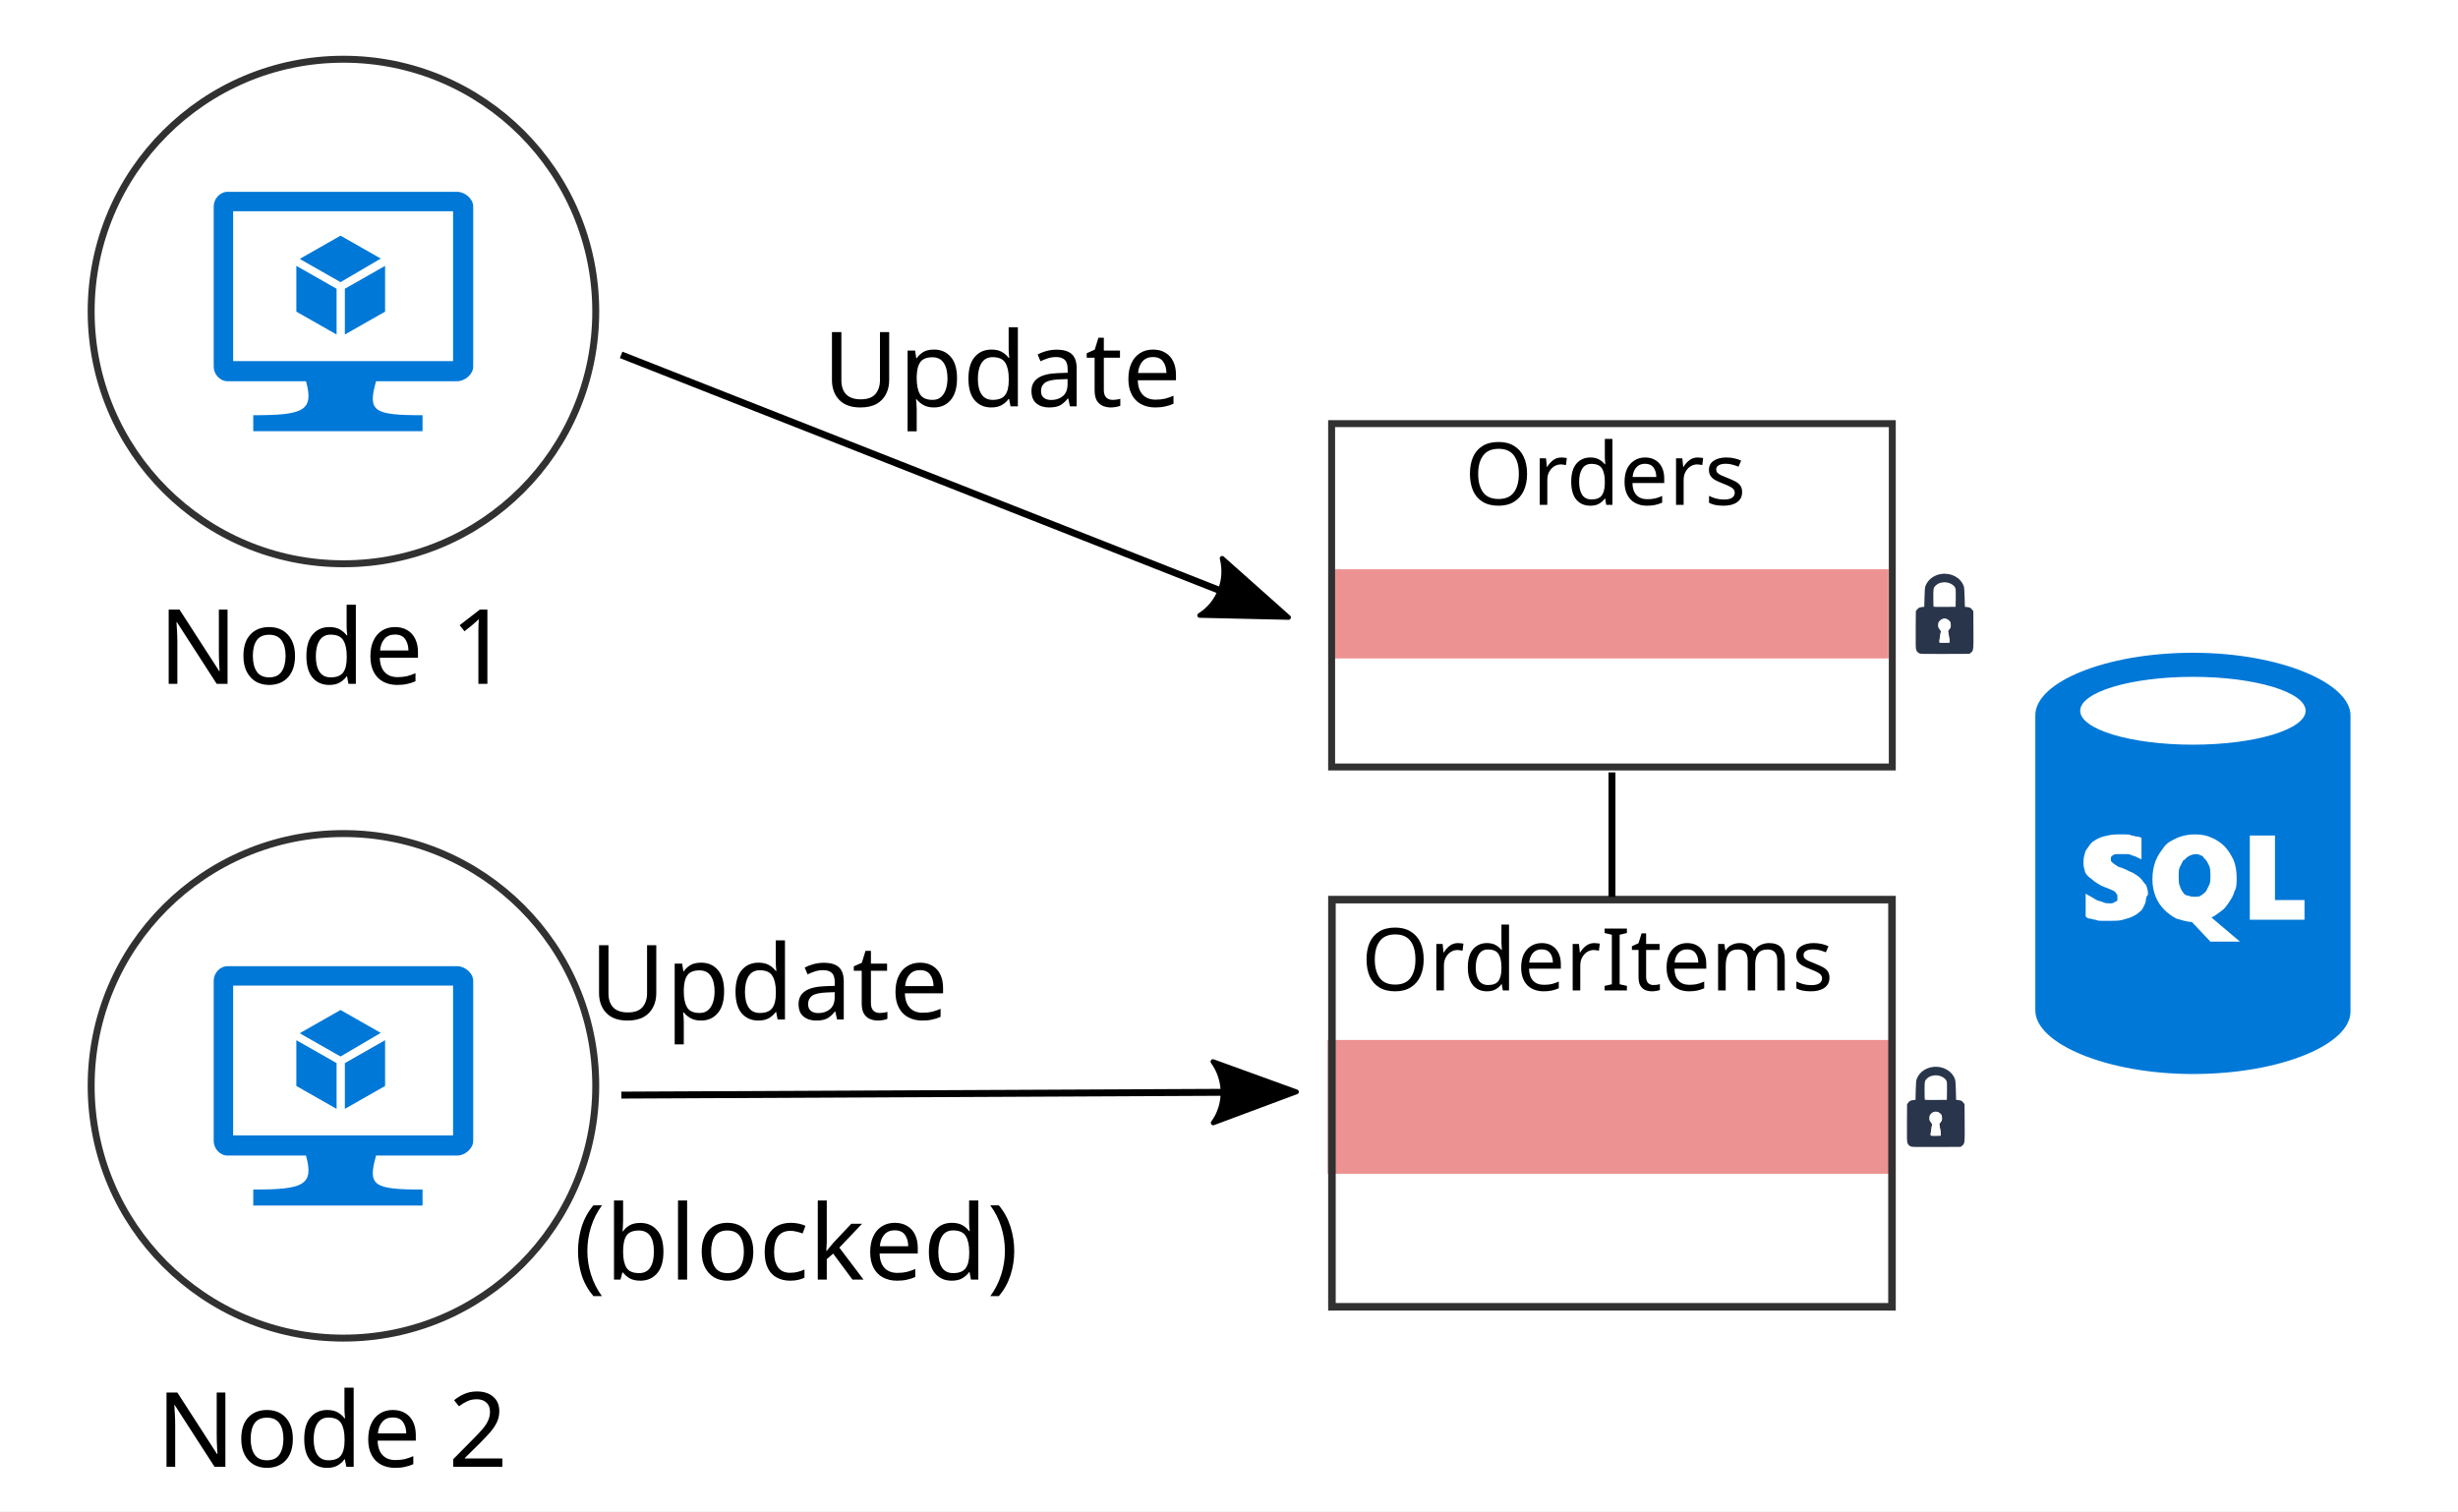
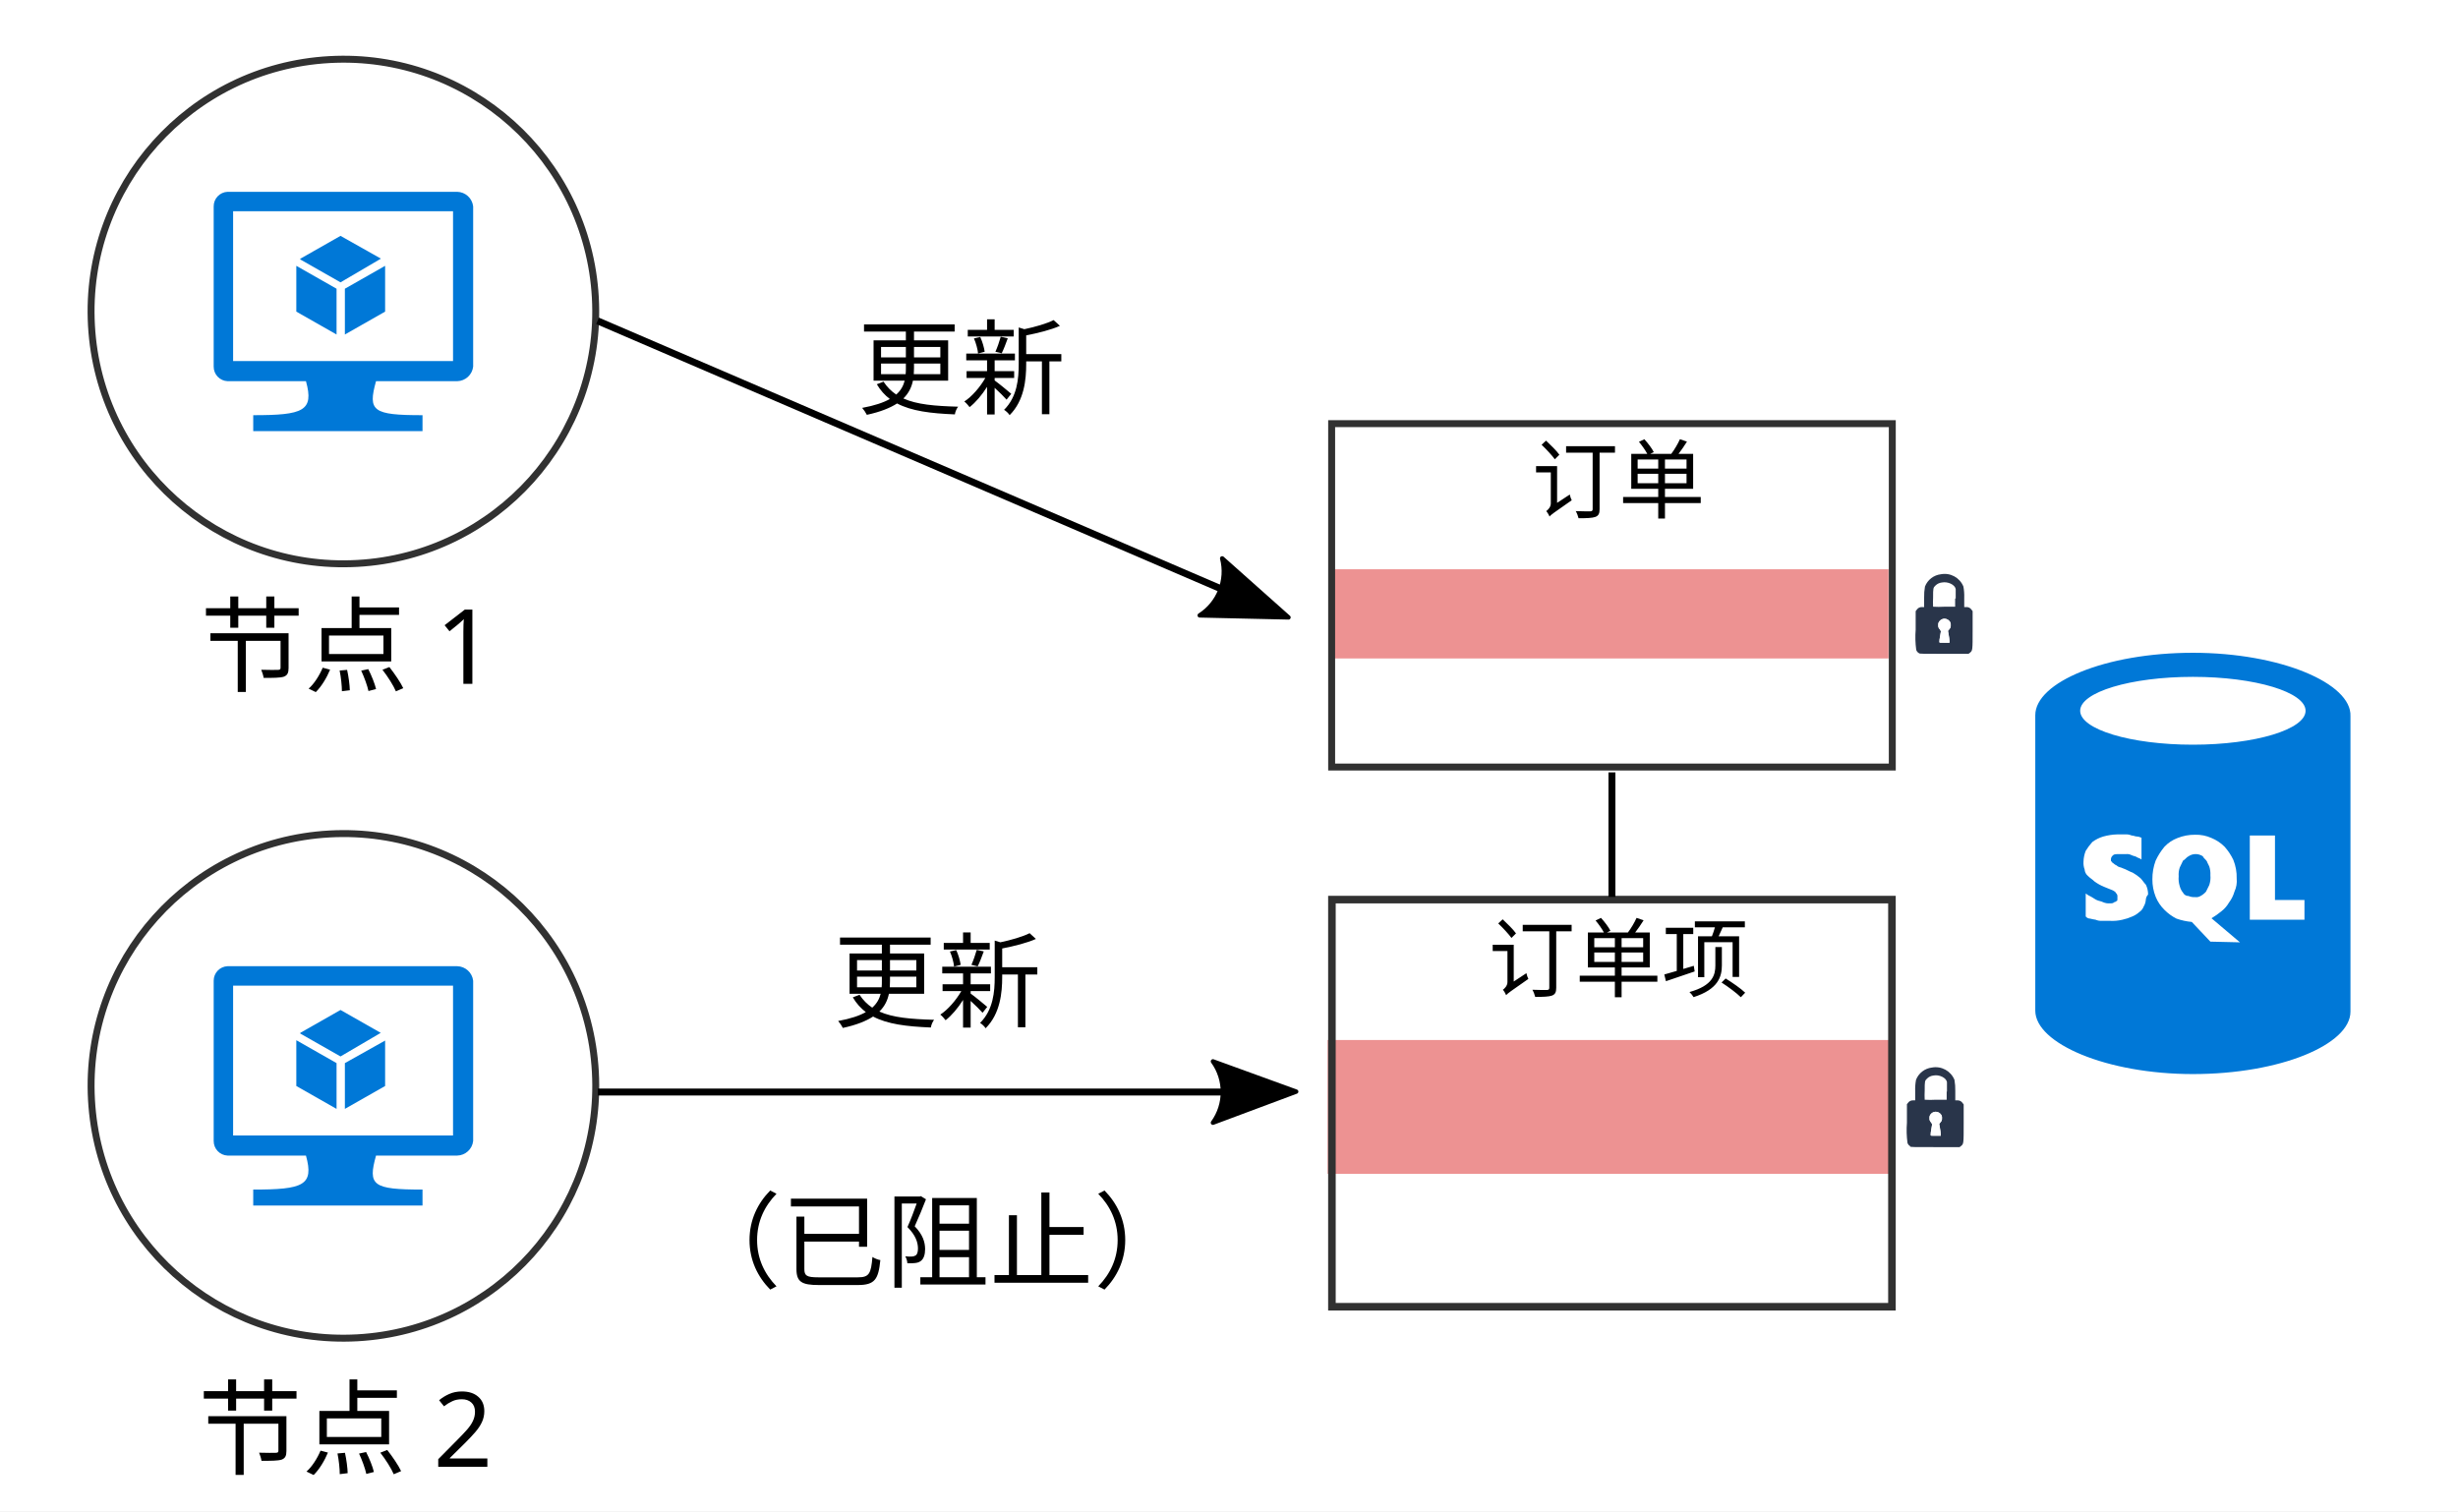
- <svg xmlns="http://www.w3.org/2000/svg" width="354.286" height="217.857" viewBox="0 0 354.286 217.857" id="svg2" version="1.1">
-   <defs id="defs4">
-     <marker style="overflow:visible" id="marker5687" refX="0" refY="0" orient="auto">
-       <path transform="matrix(-1.1,0,0,-1.1,-1.1,0)" d="M 8.719,4.034 -2.207,0.016 8.719,-4.002 c -1.745,2.372 -1.735,5.617 -6e-7,8.035 z" style="fill:#000000;fill-opacity:1;fill-rule:evenodd;stroke:#000000;stroke-width:0.625;stroke-linejoin:round;stroke-opacity:1" id="path5689" />
-     </marker>
-     <marker orient="auto" refY="0" refX="0" id="Arrow2Lend" style="overflow:visible">
-       <path id="path5424" style="fill:#000000;fill-opacity:1;fill-rule:evenodd;stroke:#000000;stroke-width:0.625;stroke-linejoin:round;stroke-opacity:1" d="M 8.719,4.034 -2.207,0.016 8.719,-4.002 c -1.745,2.372 -1.735,5.617 -6e-7,8.035 z" transform="matrix(-1.1,0,0,-1.1,-1.1,0)" />
-     </marker>
+ <svg xmlns="http://www.w3.org/2000/svg" viewBox="0 0 354.29 217.86">
+   <defs>
+     <style>.cls-1{fill:#fff;}.cls-2{fill:#0078d7;}.cls-3{fill:#ed9292;}.cls-14,.cls-4,.cls-6,.cls-8,.cls-9{fill:none;}.cls-5{fill:#29354a;}.cls-6,.cls-8{stroke:#313131;}.cls-14,.cls-7,.cls-9{stroke:#000;}.cls-7{stroke-linejoin:round;stroke-width:0.63px;}.cls-8{stroke-width:1.09px;}.cls-10,.cls-11,.cls-12{isolation:isolate;}.cls-11{font-size:15px;}.cls-11,.cls-12{font-family:MicrosoftYaHeiUI, Microsoft YaHei UI;}.cls-12{font-size:12.5px;}.cls-13{font-family:SegoeUI, Segoe UI;}.cls-14{stroke-miterlimit:10;}</style>
  </defs>
-   <g id="layer1" transform="translate(-41.85462,-629.4092)" style="display:inline">
-     <g transform="matrix(1.57723,0,0,1.57723,126.271,652.1066)" id="Layer_1-6">
-       <g id="Azure" />
-       <g id="BizTalk_Services" transform="translate(37.3575,-2500.2)" />
-       <g id="Key_Vault" />
-       <g id="Mobile_Engagement" />
-       <g id="Office_subscription">
-         <g id="Office_subscription_1_" />
-       </g>
+   <g id="Shapes">
+     <g id="layer1">
+       <rect id="rect8170" class="cls-1" width="354.29" height="217.86" />
    </g>
-     <g transform="matrix(1.57723,0,0,1.57723,126.271,652.1066)" id="Layer_57" />
-     <rect style="fill:#ffffff;fill-opacity:1;stroke:none;stroke-width:0.3;stroke-miterlimit:4;stroke-dasharray:none;stroke-opacity:1" id="rect8170" width="354.286" height="217.857" x="41.855" y="629.409" />
-   </g>
-   <g id="layer2" transform="translate(-41.85462,-57.04709)" style="display:inline">
-     <g transform="translate(-25.70657,19.31386)" id="Layer_1" />
-     <g id="g5197" transform="translate(-27.72688,131.4408)" />
-     <g id="g8060" transform="translate(5.4954,-7.323553)">
-       <g id="paths" transform="matrix(1.57723,0,0,1.57723,230.9889,98.69099)">
-         <g id="Access_control" />
-         <g id="Azure_active_directory" />
-         <g id="API_Management" />
-         <g id="Azure_automation" />
-         <g id="Azure_SQL_database" />
-         <g id="Azure_subscription" />
-         <g id="Backup_service" />
-         <g id="Bitbucket_code_source" />
-         <g id="Azure_cache" />
-         <g id="Content_delivery_network__x28_CDN_x29_" />
-         <g id="Cloud_service" />
-         <g id="CodePlex" />
-         <g id="Dropbox_code_source" />
-         <g id="Express_route" />
-         <g id="Git_repository" />
-         <g id="GitHub_code" />
-         <g id="HD_Insight" />
-         <g id="Health_monitoring" />
-         <g id="Healthy" />
-         <g id="BizTalk_hybrid_connection" />
-         <g id="Hybrid_connection_manager_for_BizTalk_hybrid_connection" />
-         <g id="Hyper-V_recovery_manager" />
-         <g id="Machine_learning" />
-         <g id="Media_services" />
-         <g id="Microsoft_account" />
-         <g id="Mobile_services" />
-         <g id="Multi-factor_authentication" />
-         <g id="MySQL_database" />
-         <g id="Notification_hub" />
-         <g id="Notification_topic" />
-         <g id="Cloud_Office_365" />
-         <g id="Office_365" />
-         <g id="OS_image" />
-         <g id="Remote_app" />
-         <g id="Task_scheduler" />
-         <g id="Azure_SDK" />
-         <g id="Service_bus" />
-         <g id="Service_bus_queue" />
-         <g id="Service_bus_relay" />
-         <g id="Service_bus_topic" />
-         <g id="Service_endpoint" />
-         <g id="Custom_create" />
-         <g id="SQL_data_sync" />
-         <g id="g55">
-           <path id="path57" d="m 78.3,57 c -0.1,-0.2 -0.3,-0.3 -0.4,-0.5 -0.2,-0.1 -0.4,-0.2 -0.6,-0.2 -0.3,0 -0.5,0.1 -0.7,0.2 -0.2,0.1 -0.3,0.3 -0.5,0.4 -0.1,0.2 -0.2,0.4 -0.3,0.6 -0.1,0.2 -0.1,0.5 -0.1,0.8 0,0.4 0,0.7 0.1,0.9 0.1,0.3 0.2,0.5 0.3,0.6 0.1,0.2 0.3,0.3 0.5,0.3 0.2,0.1 0.4,0.1 0.6,0.1 0.2,0 0.4,0 0.5,-0.1 0.2,-0.1 0.3,-0.2 0.5,-0.4 0.1,-0.2 0.2,-0.4 0.3,-0.6 0.1,-0.2 0.1,-0.5 0.1,-0.9 0,-0.3 0,-0.5 -0.1,-0.8 0,0 -0.1,-0.2 -0.2,-0.4 z" style="fill:#0078d7" />
-           <path id="path59" d="m 77,37.9 c -8,0 -14.4,2.7 -14.4,5.7 l 0,27 c 0,3 6.5,5.8 14.4,5.8 8,0 14.4,-2.7 14.4,-5.7 l 0,-27 C 91.5,40.7 85,37.9 77,37.9 Z m -4.3,22.6 c 0,0.2 -0.1,0.4 -0.2,0.6 -0.1,0.2 -0.2,0.4 -0.4,0.5 -0.2,0.2 -0.4,0.3 -0.6,0.4 -0.2,0.1 -0.5,0.2 -0.9,0.3 -0.3,0.1 -0.7,0.1 -1.2,0.1 -0.2,0 -0.5,0 -0.7,0 -0.2,0 -0.4,0 -0.6,-0.1 -0.2,0 -0.4,-0.1 -0.5,-0.1 -0.2,0 -0.3,-0.1 -0.4,-0.2 l 0,-2.1 c 0.1,0.1 0.3,0.2 0.5,0.3 0.2,0.1 0.3,0.2 0.5,0.3 0.2,0.1 0.4,0.1 0.6,0.2 0.2,0.1 0.4,0.1 0.6,0.1 0.2,0 0.3,0 0.4,-0.1 0.1,0 0.2,-0.1 0.2,-0.1 0.1,0 0.1,-0.1 0.1,-0.2 0,-0.1 0,-0.1 0,-0.2 0,-0.1 0,-0.2 -0.1,-0.3 C 69.9,59.8 69.9,59.7 69.8,59.7 69.7,59.6 69.6,59.6 69.4,59.5 69.2,59.4 69.1,59.4 68.9,59.3 68.6,59.2 68.3,59 68,58.8 67.8,58.6 67.6,58.5 67.4,58.3 67.2,58.1 67.1,57.9 67.1,57.7 67,57.5 67,57.2 67,57 c 0,-0.4 0.1,-0.7 0.2,-1 0.2,-0.3 0.4,-0.6 0.6,-0.8 0.3,-0.2 0.6,-0.4 1,-0.5 0.4,-0.1 0.8,-0.2 1.3,-0.2 0.3,0 0.5,0 0.7,0 0.2,0 0.4,0 0.6,0.1 0.2,0 0.3,0.1 0.5,0.1 0.2,0 0.3,0.1 0.4,0.1 l 0,2 c -0.1,-0.1 -0.2,-0.1 -0.4,-0.2 -0.1,-0.1 -0.3,-0.1 -0.5,-0.2 -0.2,-0.1 -0.3,-0.1 -0.5,-0.1 -0.2,0 -0.4,0 -0.6,0 -0.3,0 -0.5,0 -0.6,0.1 -0.2,0.1 -0.2,0.2 -0.2,0.4 0,0.1 0,0.2 0.1,0.2 0,0.1 0.1,0.1 0.2,0.2 0.1,0.1 0.2,0.1 0.3,0.2 0.1,0.1 0.3,0.1 0.5,0.2 0.3,0.1 0.6,0.3 0.9,0.4 0.3,0.2 0.5,0.3 0.7,0.5 0.2,0.2 0.3,0.4 0.5,0.6 0.1,0.2 0.2,0.5 0.2,0.9 -0.1,0.1 -0.2,0.3 -0.2,0.5 z m 5.9,3.8 -1.7,-1.8 c -0.5,0 -1,-0.2 -1.4,-0.3 -0.4,-0.2 -0.8,-0.5 -1.1,-0.8 -0.3,-0.3 -0.6,-0.7 -0.8,-1.2 -0.2,-0.5 -0.3,-1 -0.3,-1.6 0,-0.6 0.1,-1.2 0.3,-1.7 0.2,-0.5 0.5,-0.9 0.8,-1.3 0.3,-0.4 0.8,-0.6 1.2,-0.8 0.5,-0.2 1,-0.3 1.6,-0.3 0.6,0 1.1,0.1 1.5,0.3 0.5,0.2 0.9,0.5 1.2,0.8 0.3,0.3 0.6,0.8 0.8,1.2 0.2,0.5 0.3,1 0.3,1.7 0,0.4 0,0.9 -0.2,1.2 -0.1,0.4 -0.3,0.7 -0.5,1 -0.2,0.3 -0.4,0.6 -0.7,0.8 -0.3,0.2 -0.5,0.4 -0.9,0.6 l 2.6,2.2 -2.7,0 z m 8.6,-2 -5,0 0,-7.7 2.3,0 0,5.9 2.7,0 0,1.8 z M 77,46.3 c -5.7,0 -10.3,-1.4 -10.3,-3.1 0,-1.7 4.6,-3.1 10.3,-3.1 5.7,0 10.3,1.4 10.3,3.1 0,1.7 -4.6,3.1 -10.3,3.1 z" style="fill:#0078d7" />
-         </g>
-       </g>
-       <rect transform="translate(-9.9743616e-8,3.5571528e-6)" y="146.429" x="227.962" height="12.857" width="80.61" id="rect6243" style="fill:#ed9292;fill-opacity:1;stroke:none;stroke-opacity:1" />
-       <rect style="fill:#ed9292;fill-opacity:1;stroke:none;stroke-opacity:1" id="rect6245" width="81.339" height="19.286" x="227.714" y="786.648" transform="translate(-9.9743616e-8,-572.3622)" />
-       <g style="fill:none" id="g7468">
-         <path id="path7472" d="m 309.871,154.226 0,-12.873 12.873,0 12.873,0 0,12.873 0,12.873 -12.873,0 -12.873,0 0,-12.873 z" style="fill:none" />
-         <path id="path7470" d="m 314.827,166.898 c -0.587,-0.308 -0.809,-0.553 -1.03,-1.134 -0.175,-0.46 -0.197,-1.323 -0.166,-6.463 l 0.037,-5.932 0.359,-0.471 c 0.458,-0.6 0.754,-0.754 1.633,-0.848 l 0.711,-0.076 0.077,-3.025 c 0.056,-2.208 0.129,-3.17 0.271,-3.561 0.757,-2.093 2.686,-3.582 5.095,-3.933 3.201,-0.467 6.225,1.183 7.21,3.933 0.138,0.387 0.214,1.377 0.271,3.561 l 0.079,3.025 0.711,0.076 c 0.879,0.095 1.175,0.248 1.633,0.848 l 0.359,0.471 0.037,5.932 c 0.042,6.655 0.035,6.712 -0.843,7.382 l -0.461,0.352 -7.798,0.033 c -6.891,0.029 -7.843,0.009 -8.184,-0.17 z m 9.65,-3.983 c -0.003,-0.283 -0.114,-1.128 -0.248,-1.878 l -0.243,-1.363 0.441,-0.549 c 0.389,-0.484 0.441,-0.637 0.441,-1.298 0,-0.559 -0.069,-0.842 -0.269,-1.113 -0.937,-1.264 -2.516,-1.264 -3.452,0 -0.201,0.271 -0.269,0.554 -0.269,1.113 0,0.653 0.054,0.817 0.418,1.27 0.23,0.286 0.418,0.616 0.418,0.732 0,0.116 -0.125,0.895 -0.278,1.729 -0.153,0.834 -0.241,1.613 -0.196,1.731 0.071,0.186 0.288,0.209 1.661,0.177 l 1.579,-0.036 -0.005,-0.515 z m 1.974,-13.581 c 0.021,-1.451 0.003,-2.828 -0.038,-3.06 -0.251,-1.385 -2.481,-2.46 -4.342,-2.093 -0.963,0.189 -1.436,0.414 -2.008,0.952 -0.774,0.728 -0.794,0.826 -0.794,3.916 0,1.549 0.04,2.857 0.088,2.905 0.048,0.048 1.656,0.072 3.572,0.054 l 3.484,-0.034 0.038,-2.639 z" style="fill:none" />
-       </g>
-       <g transform="translate(-7.213203,-0.01663144)" id="g7515">
-         <g id="g7474" transform="matrix(0.4500349,0,0,0.4500349,177.3055,82.50178)" style="fill:#29354a;fill-opacity:1;stroke:none;stroke-width:0.3;stroke-miterlimit:4;stroke-dasharray:none;stroke-opacity:1">
-           <path id="path7476" style="fill:#29354a;fill-opacity:1;stroke:none;stroke-width:0.3;stroke-miterlimit:4;stroke-dasharray:none;stroke-opacity:1" d="m 317.595,169.041 c -0.587,-0.308 -0.809,-0.553 -1.03,-1.134 -0.175,-0.46 -0.197,-1.323 -0.166,-6.463 l 0.037,-5.932 0.359,-0.471 c 0.458,-0.6 0.754,-0.754 1.633,-0.848 l 0.711,-0.076 0.077,-3.025 c 0.056,-2.208 0.129,-3.17 0.271,-3.561 0.757,-2.093 2.686,-3.582 5.095,-3.933 3.201,-0.467 6.225,1.183 7.21,3.933 0.138,0.387 0.214,1.377 0.271,3.561 l 0.079,3.025 0.711,0.076 c 0.879,0.095 1.175,0.248 1.633,0.848 l 0.359,0.471 0.037,5.932 c 0.042,6.655 0.035,6.712 -0.843,7.382 l -0.461,0.352 -7.798,0.033 c -6.891,0.029 -7.843,0.009 -8.184,-0.17 z m 9.65,-3.983 c -0.003,-0.283 -0.114,-1.128 -0.248,-1.878 l -0.243,-1.363 0.441,-0.549 c 0.389,-0.484 0.441,-0.637 0.441,-1.298 0,-0.559 -0.069,-0.842 -0.269,-1.113 -0.937,-1.264 -2.516,-1.264 -3.452,0 -0.201,0.271 -0.269,0.554 -0.269,1.113 0,0.653 0.054,0.817 0.418,1.27 0.23,0.286 0.418,0.616 0.418,0.732 0,0.116 -0.125,0.895 -0.278,1.729 -0.153,0.834 -0.241,1.613 -0.196,1.731 0.071,0.186 0.288,0.209 1.661,0.177 l 1.579,-0.036 -0.005,-0.515 z m 1.974,-13.581 c 0.021,-1.451 0.003,-2.828 -0.038,-3.06 -0.251,-1.385 -2.481,-2.46 -4.342,-2.093 -0.963,0.189 -1.436,0.414 -2.008,0.952 -0.774,0.728 -0.794,0.826 -0.794,3.916 0,1.549 0.04,2.857 0.088,2.905 0.048,0.048 1.656,0.072 3.572,0.054 l 3.484,-0.034 0.038,-2.639 z" />
-         </g>
-         <path style="fill:#ffffff;fill-opacity:1;stroke:none;stroke-width:0.3;stroke-miterlimit:4;stroke-dasharray:none;stroke-opacity:1" d="m 323.84,153.572 c -0.283,0 -0.567,0.141 -0.777,0.426 -0.09,0.122 -0.121,0.25 -0.121,0.502 0,0.294 0.024,0.366 0.188,0.57 0.104,0.129 0.189,0.278 0.189,0.33 0,0.052 -0.056,0.402 -0.125,0.777 -0.069,0.376 -0.108,0.726 -0.088,0.779 0.032,0.084 0.13,0.094 0.748,0.08 l 0.709,-0.016 -0.002,-0.232 c -9.9e-4,-0.127 -0.051,-0.508 -0.111,-0.846 l -0.109,-0.613 0.199,-0.246 c 0.175,-0.218 0.197,-0.286 0.197,-0.584 0,-0.252 -0.031,-0.38 -0.121,-0.502 -0.211,-0.284 -0.492,-0.426 -0.775,-0.426 z" id="path7476-2" />
-       </g>
-       <g id="g7520" transform="translate(-8.475894,71.05481)">
-         <g style="fill:#29354a;fill-opacity:1;stroke:none;stroke-width:0.3;stroke-miterlimit:4;stroke-dasharray:none;stroke-opacity:1" transform="matrix(0.4500349,0,0,0.4500349,177.3055,82.50178)" id="g7522">
-           <path d="m 317.595,169.041 c -0.587,-0.308 -0.809,-0.553 -1.03,-1.134 -0.175,-0.46 -0.197,-1.323 -0.166,-6.463 l 0.037,-5.932 0.359,-0.471 c 0.458,-0.6 0.754,-0.754 1.633,-0.848 l 0.711,-0.076 0.077,-3.025 c 0.056,-2.208 0.129,-3.17 0.271,-3.561 0.757,-2.093 2.686,-3.582 5.095,-3.933 3.201,-0.467 6.225,1.183 7.21,3.933 0.138,0.387 0.214,1.377 0.271,3.561 l 0.079,3.025 0.711,0.076 c 0.879,0.095 1.175,0.248 1.633,0.848 l 0.359,0.471 0.037,5.932 c 0.042,6.655 0.035,6.712 -0.843,7.382 l -0.461,0.352 -7.798,0.033 c -6.891,0.029 -7.843,0.009 -8.184,-0.17 z m 9.65,-3.983 c -0.003,-0.283 -0.114,-1.128 -0.248,-1.878 l -0.243,-1.363 0.441,-0.549 c 0.389,-0.484 0.441,-0.637 0.441,-1.298 0,-0.559 -0.069,-0.842 -0.269,-1.113 -0.937,-1.264 -2.516,-1.264 -3.452,0 -0.201,0.271 -0.269,0.554 -0.269,1.113 0,0.653 0.054,0.817 0.418,1.27 0.23,0.286 0.418,0.616 0.418,0.732 0,0.116 -0.125,0.895 -0.278,1.729 -0.153,0.834 -0.241,1.613 -0.196,1.731 0.071,0.186 0.288,0.209 1.661,0.177 l 1.579,-0.036 -0.005,-0.515 z m 1.974,-13.581 c 0.021,-1.451 0.003,-2.828 -0.038,-3.06 -0.251,-1.385 -2.481,-2.46 -4.342,-2.093 -0.963,0.189 -1.436,0.414 -2.008,0.952 -0.774,0.728 -0.794,0.826 -0.794,3.916 0,1.549 0.04,2.857 0.088,2.905 0.048,0.048 1.656,0.072 3.572,0.054 l 3.484,-0.034 0.038,-2.639 z" style="fill:#29354a;fill-opacity:1;stroke:none;stroke-width:0.3;stroke-miterlimit:4;stroke-dasharray:none;stroke-opacity:1" id="path7524" />
-         </g>
-         <path id="path7526" d="m 323.84,153.572 c -0.283,0 -0.567,0.141 -0.777,0.426 -0.09,0.122 -0.121,0.25 -0.121,0.502 0,0.294 0.024,0.366 0.188,0.57 0.104,0.129 0.189,0.278 0.189,0.33 0,0.052 -0.056,0.402 -0.125,0.777 -0.069,0.376 -0.108,0.726 -0.088,0.779 0.032,0.084 0.13,0.094 0.748,0.08 l 0.709,-0.016 -0.002,-0.232 c -9.9e-4,-0.127 -0.051,-0.508 -0.111,-0.846 l -0.109,-0.613 0.199,-0.246 c 0.175,-0.218 0.197,-0.286 0.197,-0.584 0,-0.252 -0.031,-0.38 -0.121,-0.502 -0.211,-0.284 -0.492,-0.426 -0.775,-0.426 z" style="fill:#ffffff;fill-opacity:1;stroke:none;stroke-width:0.3;stroke-miterlimit:4;stroke-dasharray:none;stroke-opacity:1" />
-       </g>
-       <g id="g5342">
-         <circle transform="translate(0,-572.3622)" style="fill:none;stroke:#313131;stroke-opacity:1" id="path5124" cx="85.863" cy="681.636" r="36.365" />
-         <g transform="translate(-28.73703,20.32401)" id="Ibiza_Symbols">
-           <g id="g6">
-             <path style="fill:#0078d7" d="m 131,71.7 -33.1,0 c -1.1,0 -2,1 -2,2.1 l 0,23.1 c 0,1.1 0.9,2.1 2,2.1 l 11.3,0 c 1.2,4.3 -0.4,4.9 -7.6,4.9 l 0,2.3 9.1,0 6.7,0 8.6,0 0,-2.3 c -7.2,0 -7.9,-0.6 -6.7,-4.9 l 11.7,0 c 1.1,0 2.3,-1 2.3,-2.1 l 0,-23.1 c 0,-1.1 -1.2,-2.1 -2.3,-2.1 z m -0.6,2.8 0,21.6 -31.7,0 0,-21.6 31.7,0 0,0 z" id="path8" />
-             <g id="group975-1984_1_" transform="translate(1176.51,-2762.63)">
-               <g id="shape976-1985_2_" transform="translate(0.8685,-17.652)">
-                 <path style="fill:#0078d7" d="m -1057.4,2861.6 -5.8,-3.3 -5.8,3.3 0,0.1 5.8,3.3 5.8,-3.4 0,0 z" id="path16" />
-               </g>
-               <g id="shape977-1987_1_" transform="translate(15.8925,0)">
-                 <path style="fill:#0078d7" d="m -1077.6,2848.3 0,6.6 5.8,-3.3 0,-6.6 -5.8,3.3 z" id="path21" />
-               </g>
-               <g id="shape978-1989_1_">
-                 <path style="fill:#0078d7" d="m -1062.9,2848.3 -5.8,-3.3 0,6.6 5.8,3.3 0,-6.6 z" id="path26" />
-               </g>
-             </g>
+     <g id="layer2">
+       <g id="g8060">
+         <g id="paths">
+           <g id="g55">
+             <path id="path57" class="cls-2" d="M318.13,124.22c-.16-.31-.48-.47-.63-.79a1.84,1.84,0,0,0-2.05,0c-.32.16-.48.48-.79.63l-.48,1a3.23,3.23,0,0,0-.15,1.26,3.66,3.66,0,0,0,.15,1.42,2.54,2.54,0,0,0,.48.95.86.86,0,0,0,.79.47,2,2,0,0,0,.94.16,1.17,1.17,0,0,0,.79-.16,2.73,2.73,0,0,0,.79-.63l.47-.95a3.39,3.39,0,0,0,.16-1.41,3.47,3.47,0,0,0-.16-1.27l-.31-.63Z" />
+             <path id="path59" class="cls-2" d="M316.08,94.1c-12.62,0-22.72,4.26-22.72,9v42.58c0,4.73,10.26,9.15,22.72,9.15,12.61,0,22.71-4.26,22.71-9V103.25C339,98.51,328.69,94.1,316.08,94.1Zm-6.79,35.64a2.21,2.21,0,0,1-.31.95,1.65,1.65,0,0,1-.63.79,3.48,3.48,0,0,1-1,.63,7.26,7.26,0,0,1-1.42.47,6.38,6.38,0,0,1-1.89.16H303a2,2,0,0,1-.95-.16,6.68,6.68,0,0,1-.79-.16.82.82,0,0,1-.63-.31V128.8a3.81,3.81,0,0,0,.79.47c.31.16.47.32.79.47s.63.16.94.32a2,2,0,0,0,.95.16c.31,0,.47,0,.63-.16a.56.56,0,0,0,.32-.16c.15,0,.15-.16.15-.31v-.32a.58.58,0,0,0-.15-.47c-.16-.16-.16-.32-.32-.32-.16-.16-.32-.16-.63-.31s-.47-.16-.79-.32a6.31,6.31,0,0,1-1.42-.79c-.31-.31-.63-.47-.94-.79a1.34,1.34,0,0,1-.48-.94,2.68,2.68,0,0,1-.16-1.11,4.55,4.55,0,0,1,.32-1.57,8.73,8.73,0,0,1,.95-1.27,5,5,0,0,1,1.57-.79,8.33,8.33,0,0,1,2.05-.31h1.11a2,2,0,0,1,.94.16c.32,0,.48.15.79.15s.48.16.63.16v3.16c-.15-.16-.31-.16-.63-.32-.16-.16-.47-.16-.79-.31a1.38,1.38,0,0,0-.78-.16h-.95c-.47,0-.79,0-.95.16s-.31.31-.31.63c0,.15,0,.31.15.31,0,.16.16.16.32.32s.32.16.47.31.48.16.79.32c.48.16.95.47,1.42.63a7.1,7.1,0,0,1,1.11.79c.31.31.47.63.78.94a3.13,3.13,0,0,1,.32,1.42A1.22,1.22,0,0,0,309.29,129.74Zm9.31,6-2.68-2.84a9,9,0,0,1-2.21-.48,6.63,6.63,0,0,1-1.73-1.26,5.59,5.59,0,0,1-1.27-1.89,6.65,6.65,0,0,1-.47-2.52,7.52,7.52,0,0,1,.47-2.69,9.28,9.28,0,0,1,1.27-2,5,5,0,0,1,1.89-1.26,6.65,6.65,0,0,1,2.52-.47,5.35,5.35,0,0,1,2.37.47,5.73,5.73,0,0,1,1.89,1.26,8.05,8.05,0,0,1,1.26,1.9,6.69,6.69,0,0,1,.48,2.68,3.64,3.64,0,0,1-.32,1.89,4.88,4.88,0,0,1-.79,1.58,4.3,4.3,0,0,1-1.1,1.26,11.65,11.65,0,0,1-1.42,1l4.1,3.47Zm13.56-3.16h-7.88V120.44h3.63v9.3h4.25Zm-16.08-25.23c-9,0-16.25-2.21-16.25-4.89s7.26-4.89,16.25-4.89,16.24,2.21,16.24,4.89S325.07,107.35,316.08,107.35Z" />
          </g>
        </g>
-       </g>
-       <g id="g5377">
-         <g id="g5360">
-           <circle r="36.365" cy="793.258" cx="85.863" id="path5124-6" style="fill:none;stroke:#313131;stroke-opacity:1" transform="translate(0,-572.3622)" />
-           <g transform="translate(-28.73703,131.9459)" id="g5199">
-             <g id="g5201">
-               <path style="fill:#0078d7" d="m 131,71.7 -33.1,0 c -1.1,0 -2,1 -2,2.1 l 0,23.1 c 0,1.1 0.9,2.1 2,2.1 l 11.3,0 c 1.2,4.3 -0.4,4.9 -7.6,4.9 l 0,2.3 9.1,0 6.7,0 8.6,0 0,-2.3 c -7.2,0 -7.9,-0.6 -6.7,-4.9 l 11.7,0 c 1.1,0 2.3,-1 2.3,-2.1 l 0,-23.1 c 0,-1.1 -1.2,-2.1 -2.3,-2.1 z m -0.6,2.8 0,21.6 -31.7,0 0,-21.6 31.7,0 0,0 z" id="path5203" />
-               <g id="g5205" transform="translate(1176.51,-2762.63)">
-                 <g id="g5209" transform="translate(0.8685,-17.652)">
-                   <path style="fill:#0078d7" d="m -1057.4,2861.6 -5.8,-3.3 -5.8,3.3 0,0.1 5.8,3.3 5.8,-3.4 0,0 z" id="path5213" />
+         <rect id="rect6243" class="cls-3" x="191.6" y="82.06" width="80.61" height="12.86" />
+         <rect id="rect6245" class="cls-3" x="191.36" y="149.92" width="81.34" height="19.29" />
+         <g id="g7468">
+           <path id="path7472" class="cls-4" d="M273.51,89.86V77h25.75v25.75H273.51V89.86Z" />
+           <path id="path7470" class="cls-4" d="M278.47,102.53a1.81,1.81,0,0,1-1-1.14c-.18-.46-.2-1.32-.17-6.46l0-5.93.36-.47a1.86,1.86,0,0,1,1.63-.85l.71-.08.08-3a16.78,16.78,0,0,1,.27-3.56,6.25,6.25,0,0,1,5.09-3.94A6.51,6.51,0,0,1,292.66,81a16.5,16.5,0,0,1,.28,3.56l.07,3,.72.08a1.87,1.87,0,0,1,1.63.85l.36.47,0,5.93c.05,6.66,0,6.71-.84,7.38l-.46.35-7.8,0c-6.89,0-7.84,0-8.18-.17Zm9.65-4c0-.28-.12-1.12-.25-1.87l-.24-1.37.44-.55a1.53,1.53,0,0,0,.44-1.29,1.7,1.7,0,0,0-.27-1.12,2,2,0,0,0-3.45,0,1.7,1.7,0,0,0-.27,1.12,1.53,1.53,0,0,0,.42,1.27,1.84,1.84,0,0,1,.41.73c0,.12-.12.89-.27,1.73a7.81,7.81,0,0,0-.2,1.73c.07.18.29.21,1.66.18l1.58,0v-.52Zm2-13.58c0-1.45,0-2.83,0-3.06-.25-1.38-2.48-2.46-4.34-2.09a3.49,3.49,0,0,0-2,1c-.77.73-.79.83-.79,3.92a24.74,24.74,0,0,0,.09,2.9,35.47,35.47,0,0,0,3.57.06l3.48,0,0-2.64Z" />
+         </g>
+         <g id="g7515">
+           <g id="g7474">
+             <path id="path7476" class="cls-5" d="M276.66,94.19a.83.83,0,0,1-.46-.51,13.6,13.6,0,0,1-.08-2.91l0-2.67.16-.21a.84.84,0,0,1,.74-.38l.32,0,0-1.36a8.06,8.06,0,0,1,.12-1.6,2.81,2.81,0,0,1,2.3-1.77,2.92,2.92,0,0,1,3.24,1.77,7.36,7.36,0,0,1,.12,1.6l0,1.36.32,0a.83.83,0,0,1,.73.38l.16.21,0,2.67c0,3,0,3-.38,3.32l-.21.16-3.5,0c-3.11,0-3.53,0-3.69-.08ZM281,92.4a7.26,7.26,0,0,0-.11-.85l-.11-.61.2-.25a.69.69,0,0,0,.2-.58.74.74,0,0,0-.12-.5.92.92,0,0,0-1.55,0,.73.73,0,0,0-.13.5.71.71,0,0,0,.19.57.83.83,0,0,1,.19.33s-.05.4-.12.78a3.46,3.46,0,0,0-.09.77c0,.09.13.1.75.08H281V92.4Zm.89-6.12c0-.65,0-1.27,0-1.37-.12-.63-1.12-1.11-2-.94a1.55,1.55,0,0,0-.9.42c-.35.33-.36.38-.36,1.77a11.83,11.83,0,0,0,0,1.3,13.18,13.18,0,0,0,1.61,0l1.57,0V86.28Z" />
+           </g>
+           <path id="path7476-2" class="cls-1" d="M280.27,89.18a1,1,0,0,0-.78.43.75.75,0,0,0-.12.5.66.66,0,0,0,.19.57,1,1,0,0,1,.19.33c0,.06-.06.4-.13.78a3.58,3.58,0,0,0-.09.78c0,.08.13.09.75.08l.71,0V92.4a6.91,6.91,0,0,0-.11-.84l-.11-.62.2-.24a.72.72,0,0,0,.19-.59.75.75,0,0,0-.12-.5,1,1,0,0,0-.77-.42Z" />
+         </g>
+         <g id="g7520">
+           <g id="g7522">
+             <path id="path7524" class="cls-5" d="M275.4,165.26a.83.83,0,0,1-.46-.51,13.6,13.6,0,0,1-.08-2.91l0-2.67L275,159a.84.84,0,0,1,.73-.38l.32,0,0-1.36a7.36,7.36,0,0,1,.12-1.6,2.81,2.81,0,0,1,2.29-1.77,2.93,2.93,0,0,1,3.25,1.77,8.16,8.16,0,0,1,.12,1.6l0,1.36.32,0a.84.84,0,0,1,.73.38l.16.21,0,2.67c0,3,0,3-.38,3.32l-.21.16-3.51,0c-3.1,0-3.53,0-3.68-.08Zm4.34-1.79a7.26,7.26,0,0,0-.11-.85l-.11-.61.2-.25a.71.71,0,0,0,.2-.58.75.75,0,0,0-.12-.5.93.93,0,0,0-1.56,0,.75.75,0,0,0-.12.5.7.7,0,0,0,.19.57,1,1,0,0,1,.19.33s-.06.4-.13.78a3.23,3.23,0,0,0-.08.78c0,.08.13.09.74.08l.71,0v-.23Zm.89-6.11c0-.66,0-1.28,0-1.38-.11-.62-1.11-1.11-1.95-.94a1.53,1.53,0,0,0-.91.43c-.34.32-.35.37-.35,1.76a11.83,11.83,0,0,0,0,1.3,13.07,13.07,0,0,0,1.61,0l1.56,0,0-1.18Z" />
+           </g>
+           <path id="path7526" class="cls-1" d="M279,160.26a1,1,0,0,0-.77.42.75.75,0,0,0-.12.5.68.68,0,0,0,.18.57.83.83,0,0,1,.19.33c0,.06-.05.41-.12.78a3.58,3.58,0,0,0-.09.78c0,.08.13.1.75.08h.71v-.24c0-.12-.06-.5-.12-.84l-.11-.62.2-.24a.7.7,0,0,0,.2-.59.75.75,0,0,0-.12-.5,1,1,0,0,0-.78-.42Z" />
+         </g>
+         <g id="g5342">
+           <circle id="path5124" class="cls-6" cx="49.5" cy="44.9" r="36.37" transform="translate(-2.41 2.81) rotate(-3.17)" />
+           <g id="Ibiza_Symbols" data-name="Ibiza Symbols">
+             <g id="g6">
+               <path id="path8" class="cls-2" d="M65.9,27.65H32.8a2.09,2.09,0,0,0-2,2.1v23.1a2.09,2.09,0,0,0,2,2.1H44.1c1.2,4.3-.4,4.9-7.6,4.9v2.3H60.9v-2.3c-7.2,0-7.9-.6-6.7-4.9H65.9a2.37,2.37,0,0,0,2.3-2.1V29.75A2.37,2.37,0,0,0,65.9,27.65Zm-.6,2.8v21.6H33.6V30.45Z" />
+               <g id="group975-1984">
+                 <g id="shape976-1985">
+                   <path id="path16" class="cls-2" d="M54.88,37.27,49.08,34l-5.8,3.3v.1l5.8,3.3,5.8-3.4Z" />
                </g>
-                 <g id="g5215" transform="translate(15.8925,0)">
-                   <path style="fill:#0078d7" d="m -1077.6,2848.3 0,6.6 5.8,-3.3 0,-6.6 -5.8,3.3 z" id="path5219" />
+                 <g id="shape977-1987">
+                   <path id="path21" class="cls-2" d="M49.71,41.62v6.6l5.8-3.3v-6.6Z" />
                </g>
-                 <g id="g5221">
-                   <path style="fill:#0078d7" d="m -1062.9,2848.3 -5.8,-3.3 0,6.6 5.8,3.3 0,-6.6 z" id="path5225" />
+                 <g id="shape978-1989">
+                   <path id="path26" class="cls-2" d="M48.51,41.62l-5.8-3.3v6.6l5.8,3.3Z" />
                </g>
              </g>
            </g>
          </g>
        </g>
+         <g id="g5377">
+           <g id="g5360">
+             <circle id="path5124-6" class="cls-6" cx="49.5" cy="156.53" r="36.37" transform="translate(-8.58 2.98) rotate(-3.17)" />
+             <g id="g5199">
+               <g id="g5201">
+                 <path id="path5203" class="cls-2" d="M65.9,139.28H32.8a2.09,2.09,0,0,0-2,2.1v23.1a2.09,2.09,0,0,0,2,2.1H44.1c1.2,4.3-.4,4.9-7.6,4.9v2.3H60.9v-2.3c-7.2,0-7.9-.6-6.7-4.9H65.9a2.37,2.37,0,0,0,2.3-2.1v-23.1A2.37,2.37,0,0,0,65.9,139.28Zm-.6,2.8v21.6H33.6v-21.6Z" />
+                 <g id="g5205">
+                   <g id="g5209">
+                     <path id="path5213" class="cls-2" d="M54.88,148.89l-5.8-3.3-5.8,3.3v.1l5.8,3.3,5.8-3.4Z" />
+                   </g>
+                   <g id="g5215">
+                     <path id="path5219" class="cls-2" d="M49.71,153.25v6.6l5.8-3.3V150Z" />
+                   </g>
+                   <g id="g5221">
+                     <path id="path5225" class="cls-2" d="M48.51,153.25l-5.8-3.3v6.6l5.8,3.3Z" />
+                   </g>
+                 </g>
+               </g>
+             </g>
+           </g>
+         </g>
+         <path id="path5424" class="cls-7" d="M176.16,80.49,185.72,89l-12.8-.29A7.52,7.52,0,0,0,176.16,80.49Z" />
+         <path id="path5397" class="cls-7" d="M184.48,88.53" />
+         <path id="path5689" class="cls-7" d="M174.83,153l12,4.36-12,4.48A7.54,7.54,0,0,0,174.83,153Z" />
+         <path id="path5685" class="cls-7" d="M185.54,157.42" />
+         <rect id="rect6099" class="cls-6" x="191.94" y="61.07" width="80.81" height="49.5" />
+         <rect id="rect6105" class="cls-8" x="191.98" y="129.68" width="80.72" height="58.69" />
+         <path id="path7998" class="cls-9" d="M232.34,111.34v17.95" />
      </g>
-       <path id="path5397" d="m 125.885,115.527 94.954,37.376" style="fill:none;fill-rule:evenodd;stroke:#000000;stroke-width:1px;stroke-linecap:butt;stroke-linejoin:miter;stroke-opacity:1;marker-end:url(#Arrow2Lend)" />
-       <path style="fill:none;fill-rule:evenodd;stroke:#000000;stroke-width:1px;stroke-linecap:butt;stroke-linejoin:miter;stroke-opacity:1;marker-end:url(#marker5687)" d="m 125.921,222.232 95.975,-0.446" id="path5685" />
-       <text id="text5999" y="122.951" x="154.93" style="font-style:normal;font-weight:normal;font-size:15px;line-height:125%;font-family:sans-serif;letter-spacing:0px;word-spacing:0px;fill:#000000;fill-opacity:1;stroke:none;stroke-width:1px;stroke-linecap:butt;stroke-linejoin:miter;stroke-opacity:1" xml:space="preserve">
-         <tspan y="122.951" x="154.93" id="tspan6001">Update</tspan>
-       </text>
-       <rect y="125.436" x="228.294" height="49.497" width="80.812" id="rect6099" style="fill:none;stroke:#313131;stroke-opacity:1" />
-       <text id="text6101" y="137.143" x="247.466" style="font-style:normal;font-weight:normal;font-size:12.5px;line-height:125%;font-family:sans-serif;letter-spacing:0px;word-spacing:0px;fill:#000000;fill-opacity:1;stroke:none;stroke-width:1px;stroke-linecap:butt;stroke-linejoin:miter;stroke-opacity:1" xml:space="preserve">
-         <tspan y="137.143" x="247.466" id="tspan6103">Orders</tspan>
-       </text>
-       <rect style="fill:none;stroke:#313131;stroke-width:1.088;stroke-opacity:1" id="rect6105" width="80.724" height="58.695" x="228.339" y="194.052" />
-       <text id="text6107" y="207.143" x="232.562" style="font-style:normal;font-weight:normal;font-size:12.5px;line-height:125%;font-family:sans-serif;letter-spacing:0px;word-spacing:0px;fill:#000000;fill-opacity:1;stroke:none;stroke-width:1px;stroke-linecap:butt;stroke-linejoin:miter;stroke-opacity:1" xml:space="preserve">
-         <tspan y="207.143" x="232.562" id="tspan6109">OrderItems</tspan>
-       </text>
-       <text xml:space="preserve" style="font-style:normal;font-weight:normal;font-size:15px;line-height:125%;font-family:sans-serif;text-align:center;letter-spacing:0px;word-spacing:0px;text-anchor:middle;fill:#000000;fill-opacity:1;stroke:none;stroke-width:1px;stroke-linecap:butt;stroke-linejoin:miter;stroke-opacity:1" x="164.762" y="211.328" id="text7990">
-         <tspan id="tspan7992" x="164.762" y="211.328">Update</tspan>
-         <tspan id="tspan7994" x="164.762" y="230.078" />
-         <tspan id="tspan7996" x="164.762" y="248.828">(blocked)</tspan>
-       </text>
-       <path id="path7998" d="m 268.701,175.714 0,17.944" style="fill:none;fill-rule:evenodd;stroke:#000000;stroke-width:1px;stroke-linecap:butt;stroke-linejoin:miter;stroke-opacity:1" />
-       <text xml:space="preserve" style="font-style:normal;font-weight:normal;font-size:15px;line-height:125%;font-family:sans-serif;letter-spacing:0px;word-spacing:0px;fill:#000000;fill-opacity:1;stroke:none;stroke-width:1px;stroke-linecap:butt;stroke-linejoin:miter;stroke-opacity:1" x="59.217" y="162.951" id="text8292">
-         <tspan id="tspan8294" x="59.217" y="162.951">Node 1</tspan>
-       </text>
-       <text id="text8296" y="275.808" x="58.906" style="font-style:normal;font-weight:normal;font-size:15px;line-height:125%;font-family:sans-serif;letter-spacing:0px;word-spacing:0px;fill:#000000;fill-opacity:1;stroke:none;stroke-width:1px;stroke-linecap:butt;stroke-linejoin:miter;stroke-opacity:1" xml:space="preserve">
-         <tspan y="275.808" x="58.906" id="tspan8298">Node 2</tspan>
+     </g>
+   </g>
+   <g id="txt">
+     <g id="text5999" class="cls-10">
+       <text class="cls-11" transform="translate(123.57 58.58)">更新</text>
+     </g>
+     <g id="text6101" class="cls-10">
+       <text class="cls-12" transform="translate(220.78 73.77)">订单</text>
+     </g>
+     <g id="text6107" class="cls-10">
+       <text class="cls-12" transform="translate(214.53 142.77)">订单项</text>
+     </g>
+     <text class="cls-11" transform="translate(120.11 146.96)">更新</text>
+     <text class="cls-11" transform="translate(97.61 184.46)">（已阻止）</text>
+     <g id="text8292" class="cls-10">
+       <text class="cls-11" transform="translate(28.86 98.58)">节点<tspan class="cls-13" x="30" y="0" xml:space="preserve"> 1</tspan>
      </text>
    </g>
+     <g id="text8296" class="cls-10">
+       <text class="cls-11" transform="translate(28.55 211.44)">节点<tspan class="cls-13" x="30" y="0" xml:space="preserve"> 2</tspan>
+       </text>
+     </g>
+     <line class="cls-14" x1="184.48" y1="88.53" x2="86.13" y2="46.25" />
+     <line class="cls-14" x1="185.54" y1="157.42" x2="86.16" y2="157.42" />
  </g>
</svg>
